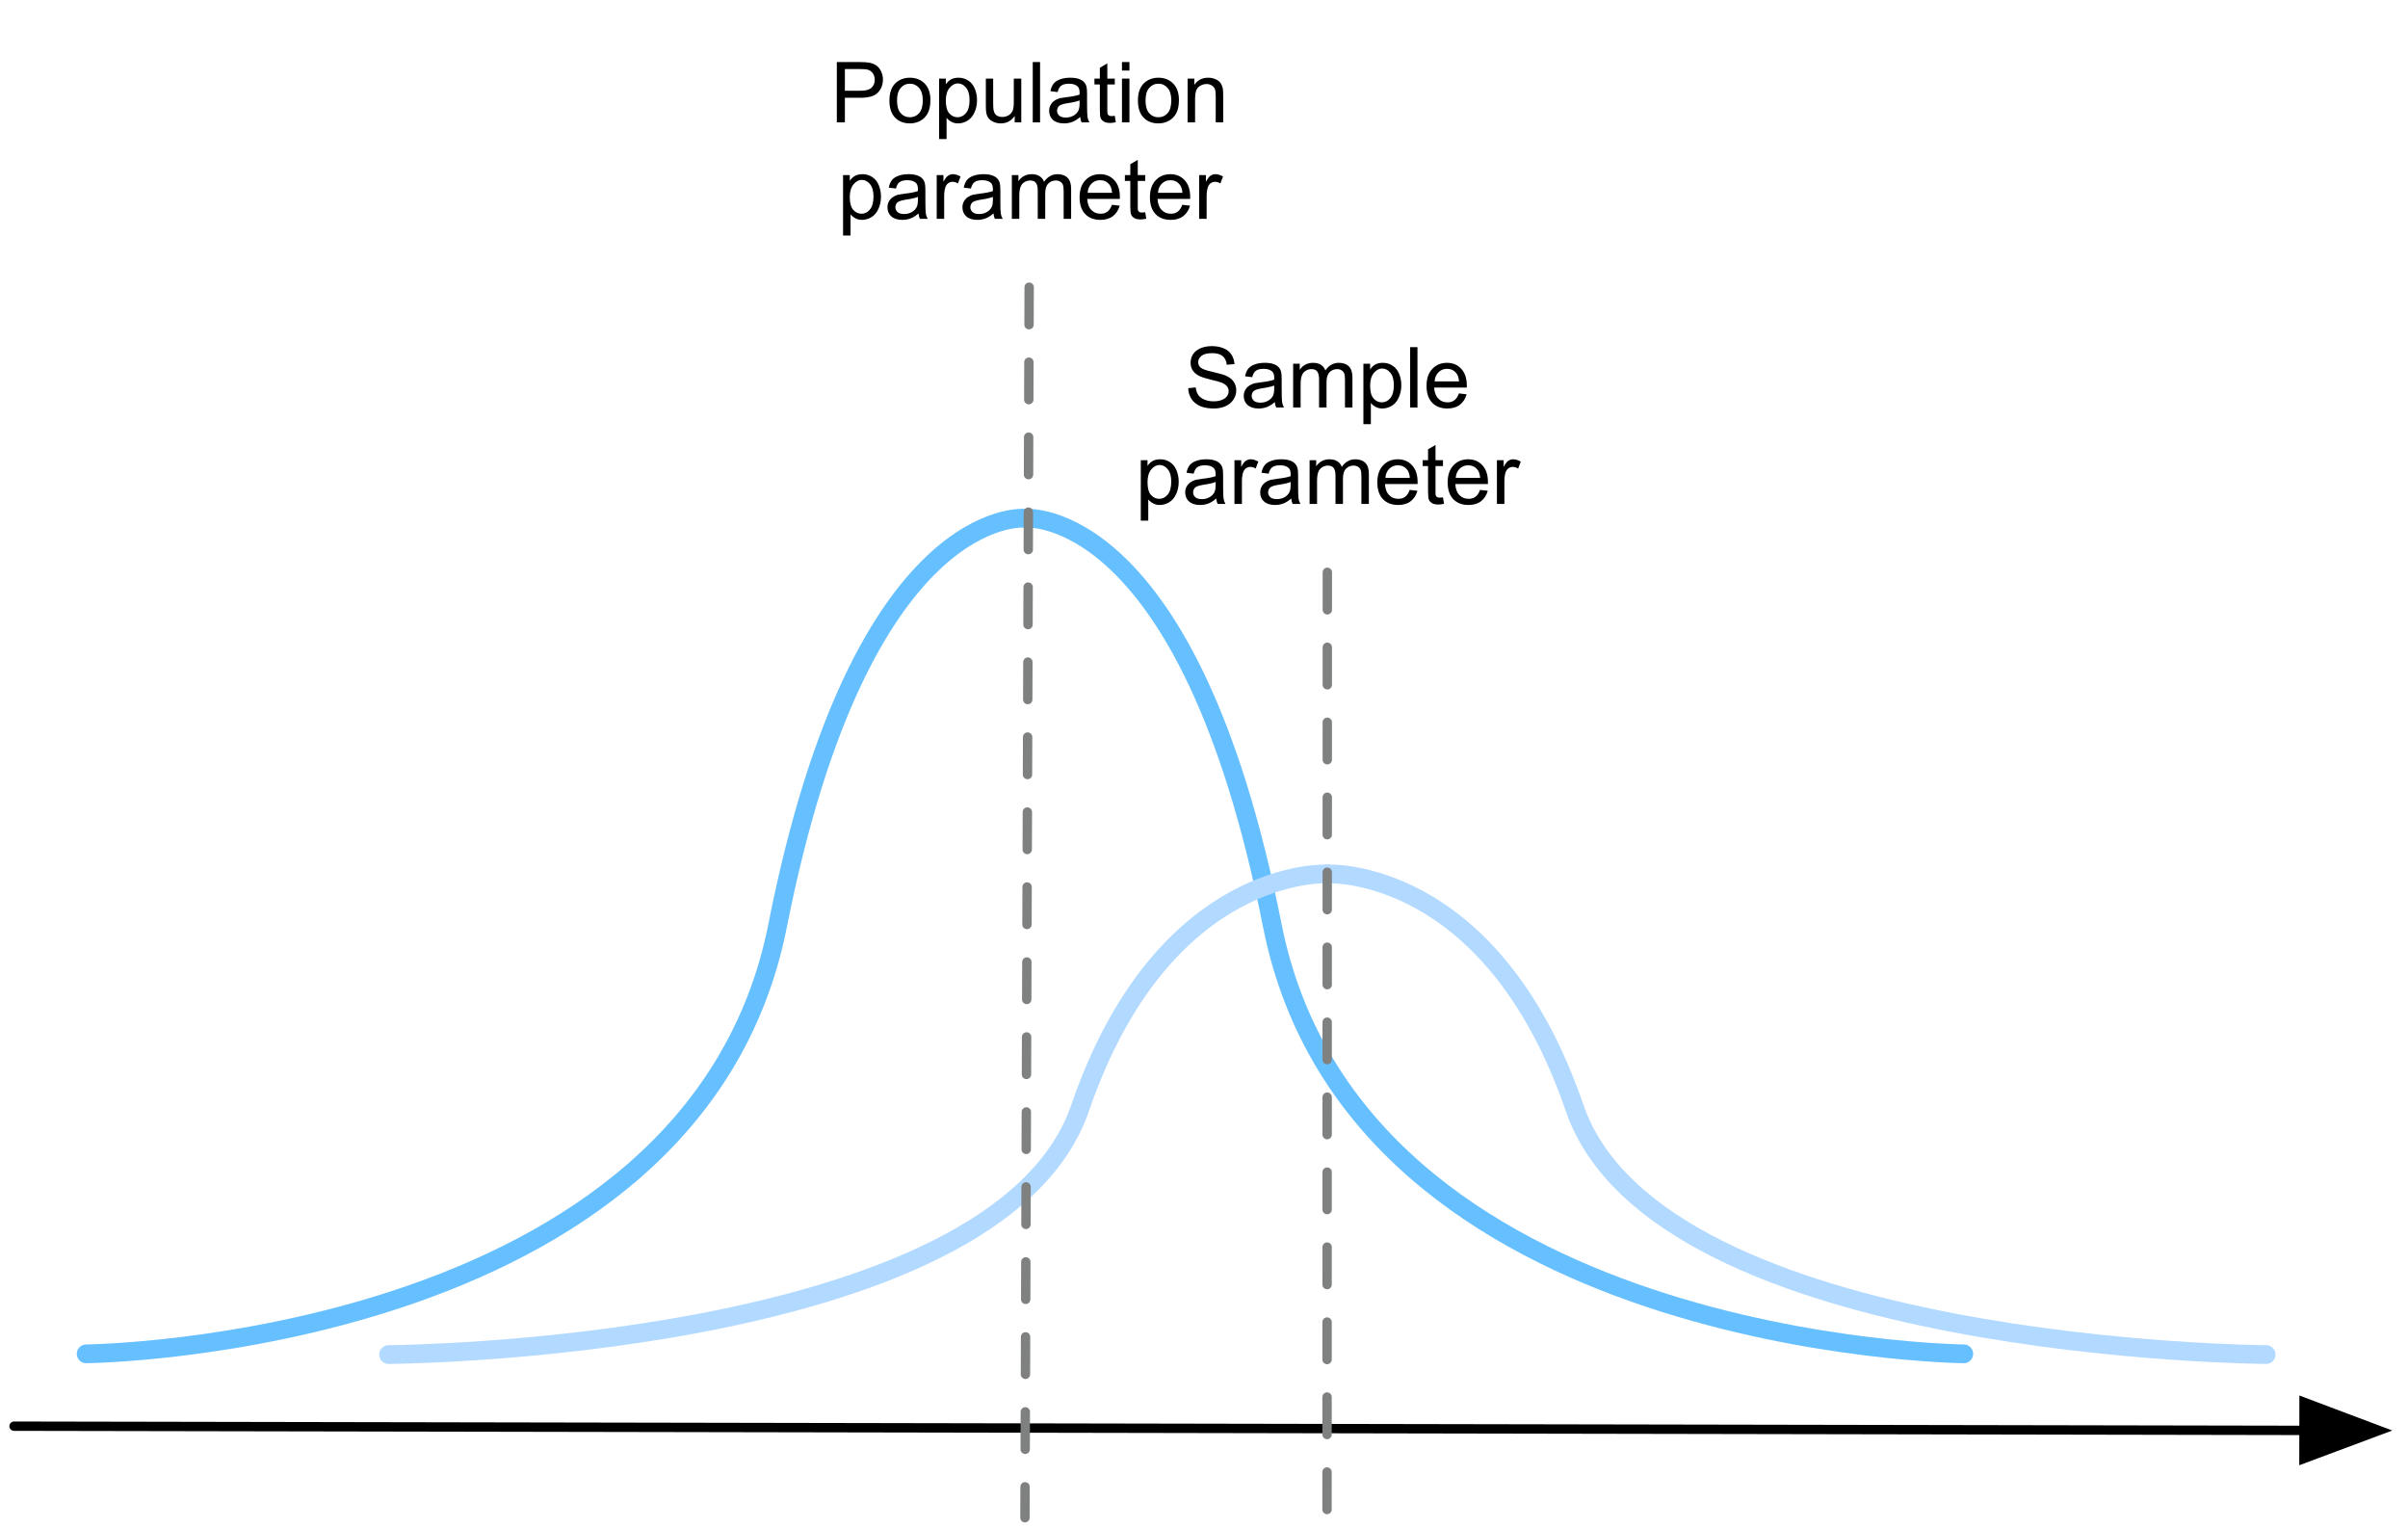
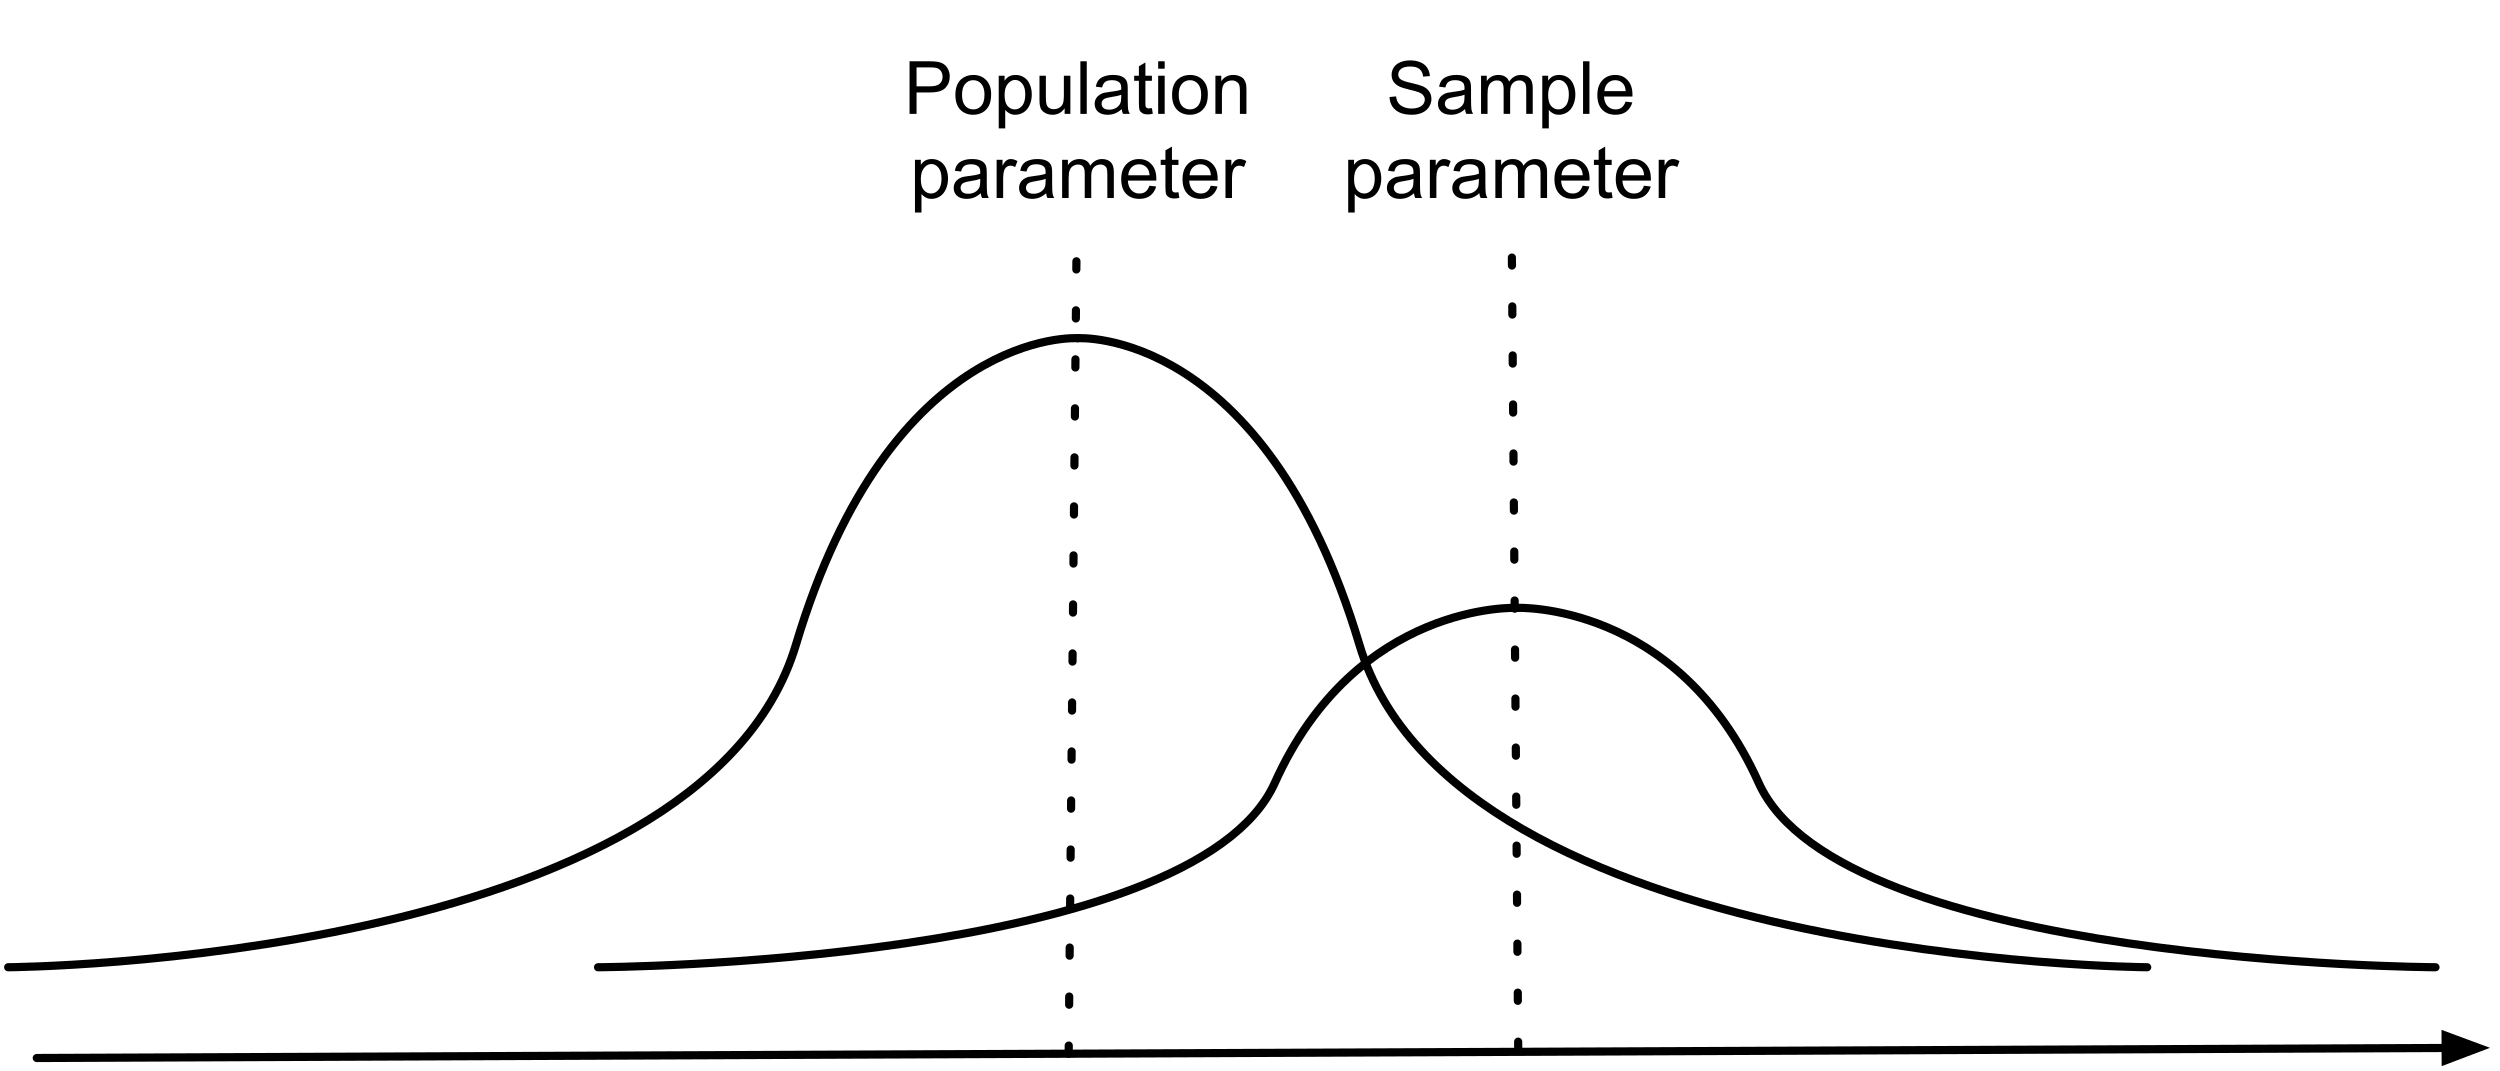
- <svg xmlns="http://www.w3.org/2000/svg" xmlns:xlink="http://www.w3.org/1999/xlink" width="257pt" height="163pt" viewBox="0 0 257 163" version="1.1">
+ <svg xmlns="http://www.w3.org/2000/svg" xmlns:xlink="http://www.w3.org/1999/xlink" width="306pt" height="131pt" viewBox="0 0 306 131" version="1.1">
  <defs>
    <g>
      <symbol overflow="visible" id="glyph0-0">
        <path style="stroke:none;" d="M 1.125 0 L 1.125 -5.625 L 5.625 -5.625 L 5.625 0 Z M 1.266 -0.141 L 5.484 -0.141 L 5.484 -5.484 L 1.266 -5.484 Z M 1.266 -0.141 " />
      </symbol>
      <symbol overflow="visible" id="glyph0-1">
        <path style="stroke:none;" d="M 0.688 0 L 0.688 -6.438 L 3.125 -6.438 C 3.551 -6.438 3.879 -6.414 4.109 -6.375 C 4.422 -6.32 4.68 -6.223 4.891 -6.078 C 5.109 -5.93 5.281 -5.723 5.406 -5.453 C 5.539 -5.191 5.609 -4.898 5.609 -4.578 C 5.609 -4.023 5.43 -3.562 5.078 -3.188 C 4.734 -2.812 4.109 -2.625 3.203 -2.625 L 1.547 -2.625 L 1.547 0 Z M 1.547 -3.375 L 3.219 -3.375 C 3.758 -3.375 4.145 -3.477 4.375 -3.688 C 4.613 -3.895 4.734 -4.18 4.734 -4.547 C 4.734 -4.816 4.664 -5.047 4.531 -5.234 C 4.395 -5.43 4.211 -5.562 3.984 -5.625 C 3.848 -5.664 3.582 -5.688 3.188 -5.688 L 1.547 -5.688 Z M 1.547 -3.375 " />
      </symbol>
      <symbol overflow="visible" id="glyph0-2">
        <path style="stroke:none;" d="M 0.297 -2.328 C 0.297 -3.191 0.535 -3.832 1.016 -4.25 C 1.422 -4.594 1.91 -4.766 2.484 -4.766 C 3.129 -4.766 3.656 -4.555 4.062 -4.141 C 4.469 -3.723 4.672 -3.145 4.672 -2.406 C 4.672 -1.801 4.578 -1.328 4.391 -0.984 C 4.211 -0.641 3.953 -0.367 3.609 -0.172 C 3.266 0.016 2.891 0.109 2.484 0.109 C 1.828 0.109 1.297 -0.098 0.891 -0.516 C 0.492 -0.941 0.297 -1.547 0.297 -2.328 Z M 1.109 -2.328 C 1.109 -1.734 1.238 -1.285 1.5 -0.984 C 1.758 -0.691 2.086 -0.547 2.484 -0.547 C 2.879 -0.547 3.207 -0.691 3.469 -0.984 C 3.727 -1.285 3.859 -1.742 3.859 -2.359 C 3.859 -2.93 3.727 -3.367 3.469 -3.672 C 3.207 -3.973 2.879 -4.125 2.484 -4.125 C 2.086 -4.125 1.758 -3.973 1.5 -3.672 C 1.238 -3.379 1.109 -2.93 1.109 -2.328 Z M 1.109 -2.328 " />
      </symbol>
      <symbol overflow="visible" id="glyph0-3">
        <path style="stroke:none;" d="M 0.594 1.781 L 0.594 -4.672 L 1.312 -4.672 L 1.312 -4.062 C 1.477 -4.301 1.664 -4.477 1.875 -4.594 C 2.094 -4.707 2.359 -4.766 2.672 -4.766 C 3.066 -4.766 3.414 -4.66 3.719 -4.453 C 4.02 -4.254 4.25 -3.969 4.406 -3.594 C 4.562 -3.219 4.641 -2.812 4.641 -2.375 C 4.641 -1.895 4.551 -1.461 4.375 -1.078 C 4.207 -0.691 3.961 -0.395 3.641 -0.188 C 3.316 0.008 2.973 0.109 2.609 0.109 C 2.348 0.109 2.113 0.051 1.906 -0.062 C 1.695 -0.176 1.523 -0.316 1.391 -0.484 L 1.391 1.781 Z M 1.312 -2.312 C 1.312 -1.707 1.43 -1.258 1.672 -0.969 C 1.922 -0.688 2.219 -0.547 2.562 -0.547 C 2.906 -0.547 3.203 -0.691 3.453 -0.984 C 3.711 -1.285 3.844 -1.75 3.844 -2.375 C 3.844 -2.969 3.719 -3.41 3.469 -3.703 C 3.227 -4.004 2.938 -4.156 2.594 -4.156 C 2.258 -4.156 1.961 -3.992 1.703 -3.672 C 1.441 -3.359 1.312 -2.906 1.312 -2.312 Z M 1.312 -2.312 " />
      </symbol>
      <symbol overflow="visible" id="glyph0-4">
        <path style="stroke:none;" d="M 3.656 0 L 3.656 -0.688 C 3.289 -0.156 2.797 0.109 2.172 0.109 C 1.898 0.109 1.645 0.055 1.406 -0.047 C 1.164 -0.16 0.984 -0.297 0.859 -0.453 C 0.742 -0.609 0.664 -0.801 0.625 -1.031 C 0.594 -1.188 0.578 -1.438 0.578 -1.781 L 0.578 -4.672 L 1.359 -4.672 L 1.359 -2.078 C 1.359 -1.66 1.379 -1.383 1.422 -1.25 C 1.461 -1.039 1.562 -0.875 1.719 -0.75 C 1.883 -0.633 2.086 -0.578 2.328 -0.578 C 2.566 -0.578 2.789 -0.633 3 -0.75 C 3.207 -0.875 3.352 -1.039 3.438 -1.25 C 3.52 -1.457 3.562 -1.766 3.562 -2.172 L 3.562 -4.672 L 4.359 -4.672 L 4.359 0 Z M 3.656 0 " />
      </symbol>
      <symbol overflow="visible" id="glyph0-5">
        <path style="stroke:none;" d="M 0.578 0 L 0.578 -6.438 L 1.359 -6.438 L 1.359 0 Z M 0.578 0 " />
      </symbol>
      <symbol overflow="visible" id="glyph0-6">
        <path style="stroke:none;" d="M 3.641 -0.578 C 3.348 -0.328 3.066 -0.148 2.797 -0.047 C 2.523 0.055 2.234 0.109 1.922 0.109 C 1.41 0.109 1.016 -0.016 0.734 -0.266 C 0.461 -0.516 0.328 -0.836 0.328 -1.234 C 0.328 -1.461 0.379 -1.672 0.484 -1.859 C 0.586 -2.047 0.723 -2.195 0.891 -2.312 C 1.055 -2.426 1.242 -2.516 1.453 -2.578 C 1.609 -2.609 1.844 -2.645 2.156 -2.688 C 2.801 -2.758 3.273 -2.852 3.578 -2.969 C 3.578 -3.07 3.578 -3.141 3.578 -3.172 C 3.578 -3.492 3.504 -3.719 3.359 -3.844 C 3.148 -4.031 2.848 -4.125 2.453 -4.125 C 2.078 -4.125 1.801 -4.055 1.625 -3.922 C 1.445 -3.797 1.316 -3.566 1.234 -3.234 L 0.469 -3.328 C 0.531 -3.66 0.641 -3.926 0.797 -4.125 C 0.961 -4.332 1.195 -4.488 1.5 -4.594 C 1.812 -4.707 2.164 -4.766 2.562 -4.766 C 2.969 -4.766 3.289 -4.719 3.531 -4.625 C 3.781 -4.531 3.961 -4.41 4.078 -4.266 C 4.203 -4.129 4.285 -3.953 4.328 -3.734 C 4.359 -3.598 4.375 -3.359 4.375 -3.016 L 4.375 -1.953 C 4.375 -1.223 4.391 -0.758 4.422 -0.562 C 4.453 -0.363 4.52 -0.176 4.625 0 L 3.797 0 C 3.711 -0.164 3.66 -0.359 3.641 -0.578 Z M 3.578 -2.344 C 3.285 -2.227 2.852 -2.129 2.281 -2.047 C 1.957 -1.992 1.727 -1.938 1.594 -1.875 C 1.457 -1.82 1.352 -1.738 1.281 -1.625 C 1.207 -1.508 1.172 -1.383 1.172 -1.25 C 1.172 -1.039 1.25 -0.863 1.406 -0.719 C 1.562 -0.582 1.797 -0.516 2.109 -0.516 C 2.41 -0.516 2.68 -0.582 2.922 -0.719 C 3.16 -0.852 3.336 -1.035 3.453 -1.266 C 3.535 -1.441 3.578 -1.703 3.578 -2.047 Z M 3.578 -2.344 " />
      </symbol>
      <symbol overflow="visible" id="glyph0-7">
        <path style="stroke:none;" d="M 2.328 -0.703 L 2.438 -0.016 C 2.207 0.035 2.008 0.062 1.844 0.062 C 1.551 0.062 1.328 0.016 1.172 -0.078 C 1.016 -0.172 0.898 -0.289 0.828 -0.438 C 0.766 -0.582 0.734 -0.891 0.734 -1.359 L 0.734 -4.047 L 0.156 -4.047 L 0.156 -4.672 L 0.734 -4.672 L 0.734 -5.828 L 1.531 -6.297 L 1.531 -4.672 L 2.328 -4.672 L 2.328 -4.047 L 1.531 -4.047 L 1.531 -1.328 C 1.531 -1.098 1.539 -0.953 1.562 -0.891 C 1.594 -0.828 1.641 -0.773 1.703 -0.734 C 1.766 -0.691 1.852 -0.672 1.969 -0.672 C 2.062 -0.672 2.18 -0.68 2.328 -0.703 Z M 2.328 -0.703 " />
      </symbol>
      <symbol overflow="visible" id="glyph0-8">
        <path style="stroke:none;" d="M 0.594 -5.531 L 0.594 -6.438 L 1.391 -6.438 L 1.391 -5.531 Z M 0.594 0 L 0.594 -4.672 L 1.391 -4.672 L 1.391 0 Z M 0.594 0 " />
      </symbol>
      <symbol overflow="visible" id="glyph0-9">
        <path style="stroke:none;" d="M 0.594 0 L 0.594 -4.672 L 1.312 -4.672 L 1.312 -4 C 1.645 -4.508 2.141 -4.766 2.797 -4.766 C 3.078 -4.766 3.332 -4.711 3.562 -4.609 C 3.801 -4.516 3.977 -4.383 4.094 -4.219 C 4.207 -4.062 4.289 -3.867 4.344 -3.641 C 4.375 -3.492 4.391 -3.238 4.391 -2.875 L 4.391 0 L 3.594 0 L 3.594 -2.844 C 3.594 -3.164 3.562 -3.406 3.5 -3.562 C 3.438 -3.719 3.328 -3.844 3.172 -3.938 C 3.016 -4.039 2.832 -4.094 2.625 -4.094 C 2.289 -4.094 2 -3.984 1.75 -3.766 C 1.508 -3.555 1.391 -3.148 1.391 -2.547 L 1.391 0 Z M 0.594 0 " />
      </symbol>
      <symbol overflow="visible" id="glyph0-10">
        <path style="stroke:none;" d="" />
      </symbol>
      <symbol overflow="visible" id="glyph0-11">
        <path style="stroke:none;" d="M 0.578 0 L 0.578 -4.672 L 1.297 -4.672 L 1.297 -3.953 C 1.473 -4.285 1.641 -4.504 1.797 -4.609 C 1.953 -4.711 2.125 -4.766 2.312 -4.766 C 2.57 -4.766 2.844 -4.68 3.125 -4.516 L 2.844 -3.781 C 2.656 -3.895 2.461 -3.953 2.266 -3.953 C 2.098 -3.953 1.941 -3.898 1.797 -3.797 C 1.66 -3.691 1.562 -3.547 1.5 -3.359 C 1.414 -3.078 1.375 -2.77 1.375 -2.438 L 1.375 0 Z M 0.578 0 " />
      </symbol>
      <symbol overflow="visible" id="glyph0-12">
        <path style="stroke:none;" d="M 0.594 0 L 0.594 -4.672 L 1.297 -4.672 L 1.297 -4.016 C 1.441 -4.242 1.633 -4.426 1.875 -4.562 C 2.125 -4.695 2.406 -4.766 2.719 -4.766 C 3.062 -4.766 3.344 -4.691 3.562 -4.547 C 3.781 -4.41 3.938 -4.211 4.031 -3.953 C 4.406 -4.492 4.883 -4.766 5.469 -4.766 C 5.938 -4.766 6.297 -4.633 6.547 -4.375 C 6.797 -4.125 6.922 -3.734 6.922 -3.203 L 6.922 0 L 6.125 0 L 6.125 -2.938 C 6.125 -3.258 6.098 -3.488 6.047 -3.625 C 6.004 -3.758 5.914 -3.867 5.781 -3.953 C 5.645 -4.047 5.484 -4.094 5.297 -4.094 C 4.973 -4.094 4.703 -3.984 4.484 -3.766 C 4.266 -3.547 4.156 -3.195 4.156 -2.719 L 4.156 0 L 3.359 0 L 3.359 -3.031 C 3.359 -3.383 3.297 -3.648 3.172 -3.828 C 3.047 -4.004 2.836 -4.094 2.547 -4.094 C 2.316 -4.094 2.109 -4.031 1.922 -3.906 C 1.734 -3.789 1.598 -3.617 1.516 -3.391 C 1.43 -3.172 1.391 -2.848 1.391 -2.422 L 1.391 0 Z M 0.594 0 " />
      </symbol>
      <symbol overflow="visible" id="glyph0-13">
        <path style="stroke:none;" d="M 3.781 -1.5 L 4.609 -1.406 C 4.473 -0.926 4.227 -0.551 3.875 -0.281 C 3.531 -0.02 3.086 0.109 2.547 0.109 C 1.867 0.109 1.328 -0.098 0.922 -0.516 C 0.523 -0.941 0.328 -1.535 0.328 -2.297 C 0.328 -3.078 0.531 -3.68 0.938 -4.109 C 1.344 -4.547 1.867 -4.766 2.516 -4.766 C 3.141 -4.766 3.645 -4.551 4.031 -4.125 C 4.426 -3.707 4.625 -3.113 4.625 -2.344 C 4.625 -2.289 4.625 -2.219 4.625 -2.125 L 1.141 -2.125 C 1.172 -1.613 1.316 -1.223 1.578 -0.953 C 1.836 -0.68 2.164 -0.547 2.562 -0.547 C 2.852 -0.547 3.098 -0.617 3.297 -0.766 C 3.504 -0.922 3.664 -1.164 3.781 -1.5 Z M 1.188 -2.781 L 3.797 -2.781 C 3.766 -3.176 3.664 -3.473 3.5 -3.672 C 3.25 -3.973 2.922 -4.125 2.516 -4.125 C 2.148 -4.125 1.844 -4 1.594 -3.75 C 1.352 -3.508 1.219 -3.188 1.188 -2.781 Z M 1.188 -2.781 " />
      </symbol>
      <symbol overflow="visible" id="glyph0-14">
        <path style="stroke:none;" d="M 0.406 -2.062 L 1.203 -2.141 C 1.242 -1.816 1.332 -1.551 1.469 -1.344 C 1.613 -1.133 1.832 -0.969 2.125 -0.844 C 2.414 -0.719 2.742 -0.656 3.109 -0.656 C 3.43 -0.656 3.719 -0.703 3.969 -0.797 C 4.219 -0.891 4.406 -1.02 4.531 -1.188 C 4.656 -1.363 4.719 -1.551 4.719 -1.75 C 4.719 -1.945 4.656 -2.117 4.531 -2.266 C 4.414 -2.422 4.223 -2.551 3.953 -2.656 C 3.785 -2.727 3.406 -2.832 2.812 -2.969 C 2.219 -3.113 1.801 -3.25 1.562 -3.375 C 1.258 -3.531 1.031 -3.727 0.875 -3.969 C 0.727 -4.207 0.656 -4.477 0.656 -4.781 C 0.656 -5.102 0.742 -5.406 0.922 -5.688 C 1.109 -5.969 1.379 -6.18 1.734 -6.328 C 2.086 -6.473 2.484 -6.547 2.922 -6.547 C 3.398 -6.547 3.82 -6.469 4.188 -6.312 C 4.551 -6.164 4.828 -5.941 5.016 -5.641 C 5.211 -5.336 5.32 -5 5.344 -4.625 L 4.516 -4.562 C 4.473 -4.969 4.328 -5.273 4.078 -5.484 C 3.828 -5.691 3.453 -5.797 2.953 -5.797 C 2.441 -5.797 2.066 -5.703 1.828 -5.516 C 1.586 -5.328 1.469 -5.098 1.469 -4.828 C 1.469 -4.598 1.551 -4.41 1.719 -4.266 C 1.883 -4.109 2.312 -3.953 3 -3.797 C 3.695 -3.641 4.176 -3.504 4.438 -3.391 C 4.812 -3.223 5.086 -3.004 5.266 -2.734 C 5.441 -2.473 5.531 -2.164 5.531 -1.812 C 5.531 -1.477 5.43 -1.156 5.234 -0.844 C 5.035 -0.539 4.754 -0.305 4.391 -0.141 C 4.023 0.023 3.613 0.109 3.156 0.109 C 2.57 0.109 2.082 0.023 1.688 -0.141 C 1.289 -0.316 0.977 -0.57 0.75 -0.906 C 0.531 -1.25 0.414 -1.633 0.406 -2.062 Z M 0.406 -2.062 " />
      </symbol>
    </g>
  </defs>
  <g id="surface1">
-     <path style="fill:none;stroke-width:2;stroke-linecap:round;stroke-linejoin:round;stroke:rgb(39.999%,74.902%,100%);stroke-opacity:1;stroke-miterlimit:10;" d="M -141.805 123.457 C -141.805 123.457 -76.914 122.812 -68 77.73 C -59.086 32.648 -41.609 34.297 -41.609 34.297 " transform="matrix(1,0,0,1,151,21)" />
-     <path style="fill:none;stroke-width:2;stroke-linecap:round;stroke-linejoin:round;stroke:rgb(39.999%,74.902%,100%);stroke-opacity:1;stroke-miterlimit:10;" d="M 58.59 123.457 C 58.59 123.457 -6.301 122.812 -15.215 77.73 C -24.129 32.648 -41.609 34.297 -41.609 34.297 " transform="matrix(1,0,0,1,151,21)" />
-     <path style="fill:none;stroke-width:2;stroke-linecap:round;stroke-linejoin:round;stroke:rgb(69.804%,85.098%,100%);stroke-opacity:1;stroke-miterlimit:10;" d="M -109.527 123.535 C -109.527 123.535 -44.641 123.164 -35.727 97.234 C -26.812 71.305 -9.332 72.25 -9.332 72.25 " transform="matrix(1,0,0,1,151,21)" />
-     <path style="fill:none;stroke-width:2;stroke-linecap:round;stroke-linejoin:round;stroke:rgb(69.804%,85.098%,100%);stroke-opacity:1;stroke-miterlimit:10;" d="M 90.863 123.535 C 90.863 123.535 25.977 123.164 17.059 97.234 C 8.145 71.305 -9.332 72.25 -9.332 72.25 " transform="matrix(1,0,0,1,151,21)" />
-     <path style="fill:none;stroke-width:1;stroke-linecap:round;stroke-linejoin:round;stroke:rgb(0%,0%,0%);stroke-opacity:1;stroke-miterlimit:10;" d="M -149.5 131.176 L 94.898 131.625 " transform="matrix(1,0,0,1,151,21)" />
-     <path style="fill-rule:nonzero;fill:rgb(0%,0%,0%);fill-opacity:1;stroke-width:1;stroke-linecap:butt;stroke-linejoin:miter;stroke:rgb(0%,0%,0%);stroke-opacity:1;stroke-miterlimit:10;" d="M 102.898 131.637 L 94.906 128.625 L 94.895 134.625 Z M 102.898 131.637 " transform="matrix(1,0,0,1,151,21)" />
-     <path style="fill:none;stroke-width:1;stroke-linecap:round;stroke-linejoin:round;stroke:rgb(49.803%,50.197%,50.197%);stroke-opacity:1;stroke-dasharray:4,4;stroke-miterlimit:10;" d="M -41.16 9.645 L -41.609 140.945 " transform="matrix(1,0,0,1,151,21)" />
-     <path style="fill:none;stroke-width:1;stroke-linecap:round;stroke-linejoin:round;stroke:rgb(49.803%,50.197%,50.197%);stroke-opacity:1;stroke-dasharray:4,4;stroke-miterlimit:10;" d="M -9.336 40.066 L -9.371 141.238 " transform="matrix(1,0,0,1,151,21)" />
+     <path style="fill:none;stroke-width:1;stroke-linecap:round;stroke-linejoin:round;stroke:rgb(0%,0%,0%);stroke-opacity:1;stroke-miterlimit:10;" d="M -153 104.391 C -153 104.391 -68.223 103.832 -56.574 64.902 C -44.93 25.973 -22.094 27.395 -22.094 27.395 " transform="matrix(1,0,0,1,154,14)" />
+     <path style="fill:none;stroke-width:1;stroke-linecap:round;stroke-linejoin:round;stroke:rgb(0%,0%,0%);stroke-opacity:1;stroke-miterlimit:10;" d="M 108.816 104.391 C 108.816 104.391 24.035 103.832 12.391 64.902 C 0.742 25.973 -22.094 27.395 -22.094 27.395 " transform="matrix(1,0,0,1,154,14)" />
+     <path style="fill:none;stroke-width:1;stroke-linecap:round;stroke-linejoin:round;stroke:rgb(0%,0%,0%);stroke-opacity:1;stroke-miterlimit:10;" d="M -80.801 104.391 C -80.801 104.391 -7.977 104.07 2.031 81.832 C 12.035 59.59 31.648 60.402 31.648 60.402 " transform="matrix(1,0,0,1,154,14)" />
+     <path style="fill:none;stroke-width:1;stroke-linecap:round;stroke-linejoin:round;stroke:rgb(0%,0%,0%);stroke-opacity:1;stroke-miterlimit:10;" d="M 144.102 104.391 C 144.102 104.391 71.273 104.07 61.27 81.832 C 51.266 59.59 31.648 60.402 31.648 60.402 " transform="matrix(1,0,0,1,154,14)" />
+     <path style="fill:none;stroke-width:1;stroke-linecap:round;stroke-linejoin:round;stroke:rgb(0%,0%,0%);stroke-opacity:1;stroke-miterlimit:10;" d="M -149.5 115.5 L 145.352 114.273 " transform="matrix(1,0,0,1,154,14)" />
+     <path style="fill-rule:nonzero;fill:rgb(0%,0%,0%);fill-opacity:1;stroke-width:1;stroke-linecap:butt;stroke-linejoin:miter;stroke:rgb(0%,0%,0%);stroke-opacity:1;stroke-miterlimit:10;" d="M 149.352 114.258 L 145.344 112.773 L 145.355 115.773 Z M 149.352 114.258 " transform="matrix(1,0,0,1,154,14)" />
    <g style="fill:rgb(0%,0%,0%);fill-opacity:1;">
-       <use xlink:href="#glyph0-1" x="88.625" y="13.058" />
-       <use xlink:href="#glyph0-2" x="94.628" y="13.058" />
+       <use xlink:href="#glyph0-1" x="110.64" y="13.939" />
+       <use xlink:href="#glyph0-2" x="116.643" y="13.939" />
    </g>
    <g style="fill:rgb(0%,0%,0%);fill-opacity:1;">
-       <use xlink:href="#glyph0-3" x="99.634" y="13.058" />
+       <use xlink:href="#glyph0-3" x="121.649" y="13.939" />
    </g>
    <g style="fill:rgb(0%,0%,0%);fill-opacity:1;">
-       <use xlink:href="#glyph0-4" x="104.639" y="13.058" />
+       <use xlink:href="#glyph0-4" x="126.655" y="13.939" />
    </g>
    <g style="fill:rgb(0%,0%,0%);fill-opacity:1;">
-       <use xlink:href="#glyph0-5" x="109.645" y="13.058" />
+       <use xlink:href="#glyph0-5" x="131.66" y="13.939" />
    </g>
    <g style="fill:rgb(0%,0%,0%);fill-opacity:1;">
-       <use xlink:href="#glyph0-6" x="111.645" y="13.058" />
+       <use xlink:href="#glyph0-6" x="133.66" y="13.939" />
    </g>
    <g style="fill:rgb(0%,0%,0%);fill-opacity:1;">
-       <use xlink:href="#glyph0-7" x="116.651" y="13.058" />
+       <use xlink:href="#glyph0-7" x="138.666" y="13.939" />
    </g>
    <g style="fill:rgb(0%,0%,0%);fill-opacity:1;">
-       <use xlink:href="#glyph0-8" x="119.151" y="13.058" />
+       <use xlink:href="#glyph0-8" x="141.166" y="13.939" />
    </g>
    <g style="fill:rgb(0%,0%,0%);fill-opacity:1;">
-       <use xlink:href="#glyph0-2" x="121.151" y="13.058" />
+       <use xlink:href="#glyph0-2" x="143.166" y="13.939" />
    </g>
    <g style="fill:rgb(0%,0%,0%);fill-opacity:1;">
-       <use xlink:href="#glyph0-9" x="126.157" y="13.058" />
+       <use xlink:href="#glyph0-9" x="148.172" y="13.939" />
    </g>
    <g style="fill:rgb(0%,0%,0%);fill-opacity:1;">
-       <use xlink:href="#glyph0-10" x="131.162" y="13.058" />
+       <use xlink:href="#glyph0-10" x="153.178" y="13.939" />
    </g>
    <g style="fill:rgb(0%,0%,0%);fill-opacity:1;">
-       <use xlink:href="#glyph0-3" x="89.383" y="23.352" />
+       <use xlink:href="#glyph0-3" x="111.398" y="24.233" />
    </g>
    <g style="fill:rgb(0%,0%,0%);fill-opacity:1;">
-       <use xlink:href="#glyph0-6" x="94.389" y="23.352" />
+       <use xlink:href="#glyph0-6" x="116.404" y="24.233" />
    </g>
    <g style="fill:rgb(0%,0%,0%);fill-opacity:1;">
-       <use xlink:href="#glyph0-11" x="99.394" y="23.352" />
-       <use xlink:href="#glyph0-6" x="102.391" y="23.352" />
+       <use xlink:href="#glyph0-11" x="121.41" y="24.233" />
+       <use xlink:href="#glyph0-6" x="124.407" y="24.233" />
    </g>
    <g style="fill:rgb(0%,0%,0%);fill-opacity:1;">
-       <use xlink:href="#glyph0-12" x="107.397" y="23.352" />
-       <use xlink:href="#glyph0-13" x="114.894" y="23.352" />
+       <use xlink:href="#glyph0-12" x="129.412" y="24.233" />
+       <use xlink:href="#glyph0-13" x="136.909" y="24.233" />
    </g>
    <g style="fill:rgb(0%,0%,0%);fill-opacity:1;">
-       <use xlink:href="#glyph0-7" x="119.9" y="23.352" />
+       <use xlink:href="#glyph0-7" x="141.915" y="24.233" />
    </g>
    <g style="fill:rgb(0%,0%,0%);fill-opacity:1;">
-       <use xlink:href="#glyph0-13" x="122.4" y="23.352" />
+       <use xlink:href="#glyph0-13" x="144.415" y="24.233" />
    </g>
    <g style="fill:rgb(0%,0%,0%);fill-opacity:1;">
-       <use xlink:href="#glyph0-11" x="127.406" y="23.352" />
+       <use xlink:href="#glyph0-11" x="149.421" y="24.233" />
    </g>
    <g style="fill:rgb(0%,0%,0%);fill-opacity:1;">
-       <use xlink:href="#glyph0-14" x="126.412" y="43.479" />
-       <use xlink:href="#glyph0-6" x="132.415" y="43.479" />
+       <use xlink:href="#glyph0-14" x="169.676" y="13.939" />
+       <use xlink:href="#glyph0-6" x="175.679" y="13.939" />
    </g>
    <g style="fill:rgb(0%,0%,0%);fill-opacity:1;">
-       <use xlink:href="#glyph0-12" x="137.421" y="43.479" />
-       <use xlink:href="#glyph0-3" x="144.918" y="43.479" />
+       <use xlink:href="#glyph0-12" x="180.685" y="13.939" />
+       <use xlink:href="#glyph0-3" x="188.182" y="13.939" />
    </g>
    <g style="fill:rgb(0%,0%,0%);fill-opacity:1;">
-       <use xlink:href="#glyph0-5" x="149.924" y="43.479" />
+       <use xlink:href="#glyph0-5" x="193.188" y="13.939" />
    </g>
    <g style="fill:rgb(0%,0%,0%);fill-opacity:1;">
-       <use xlink:href="#glyph0-13" x="151.923" y="43.479" />
+       <use xlink:href="#glyph0-13" x="195.188" y="13.939" />
    </g>
    <g style="fill:rgb(0%,0%,0%);fill-opacity:1;">
-       <use xlink:href="#glyph0-10" x="156.929" y="43.479" />
+       <use xlink:href="#glyph0-10" x="200.194" y="13.939" />
    </g>
    <g style="fill:rgb(0%,0%,0%);fill-opacity:1;">
-       <use xlink:href="#glyph0-3" x="121.16" y="53.773" />
+       <use xlink:href="#glyph0-3" x="164.425" y="24.233" />
    </g>
    <g style="fill:rgb(0%,0%,0%);fill-opacity:1;">
-       <use xlink:href="#glyph0-6" x="126.166" y="53.773" />
+       <use xlink:href="#glyph0-6" x="169.431" y="24.233" />
    </g>
    <g style="fill:rgb(0%,0%,0%);fill-opacity:1;">
-       <use xlink:href="#glyph0-11" x="131.172" y="53.773" />
-       <use xlink:href="#glyph0-6" x="134.169" y="53.773" />
+       <use xlink:href="#glyph0-11" x="174.437" y="24.233" />
+       <use xlink:href="#glyph0-6" x="177.434" y="24.233" />
    </g>
    <g style="fill:rgb(0%,0%,0%);fill-opacity:1;">
-       <use xlink:href="#glyph0-12" x="139.175" y="53.773" />
-       <use xlink:href="#glyph0-13" x="146.672" y="53.773" />
+       <use xlink:href="#glyph0-12" x="182.439" y="24.233" />
+       <use xlink:href="#glyph0-13" x="189.936" y="24.233" />
    </g>
    <g style="fill:rgb(0%,0%,0%);fill-opacity:1;">
-       <use xlink:href="#glyph0-7" x="151.678" y="53.773" />
+       <use xlink:href="#glyph0-7" x="194.942" y="24.233" />
    </g>
    <g style="fill:rgb(0%,0%,0%);fill-opacity:1;">
-       <use xlink:href="#glyph0-13" x="154.178" y="53.773" />
+       <use xlink:href="#glyph0-13" x="197.442" y="24.233" />
    </g>
    <g style="fill:rgb(0%,0%,0%);fill-opacity:1;">
-       <use xlink:href="#glyph0-11" x="159.184" y="53.773" />
+       <use xlink:href="#glyph0-11" x="202.448" y="24.233" />
    </g>
+     <path style="fill:none;stroke-width:1;stroke-linecap:round;stroke-linejoin:round;stroke:rgb(0%,0%,0%);stroke-opacity:1;stroke-dasharray:1,5;stroke-miterlimit:10;" d="M -23.195 114.977 L -22.242 17.527 " transform="matrix(1,0,0,1,154,14)" />
+     <path style="fill:none;stroke-width:1;stroke-linecap:round;stroke-linejoin:round;stroke:rgb(0%,0%,0%);stroke-opacity:1;stroke-dasharray:1,5;stroke-miterlimit:10;" d="M 31.832 114.5 L 31.055 17.527 " transform="matrix(1,0,0,1,154,14)" />
  </g>
</svg>
